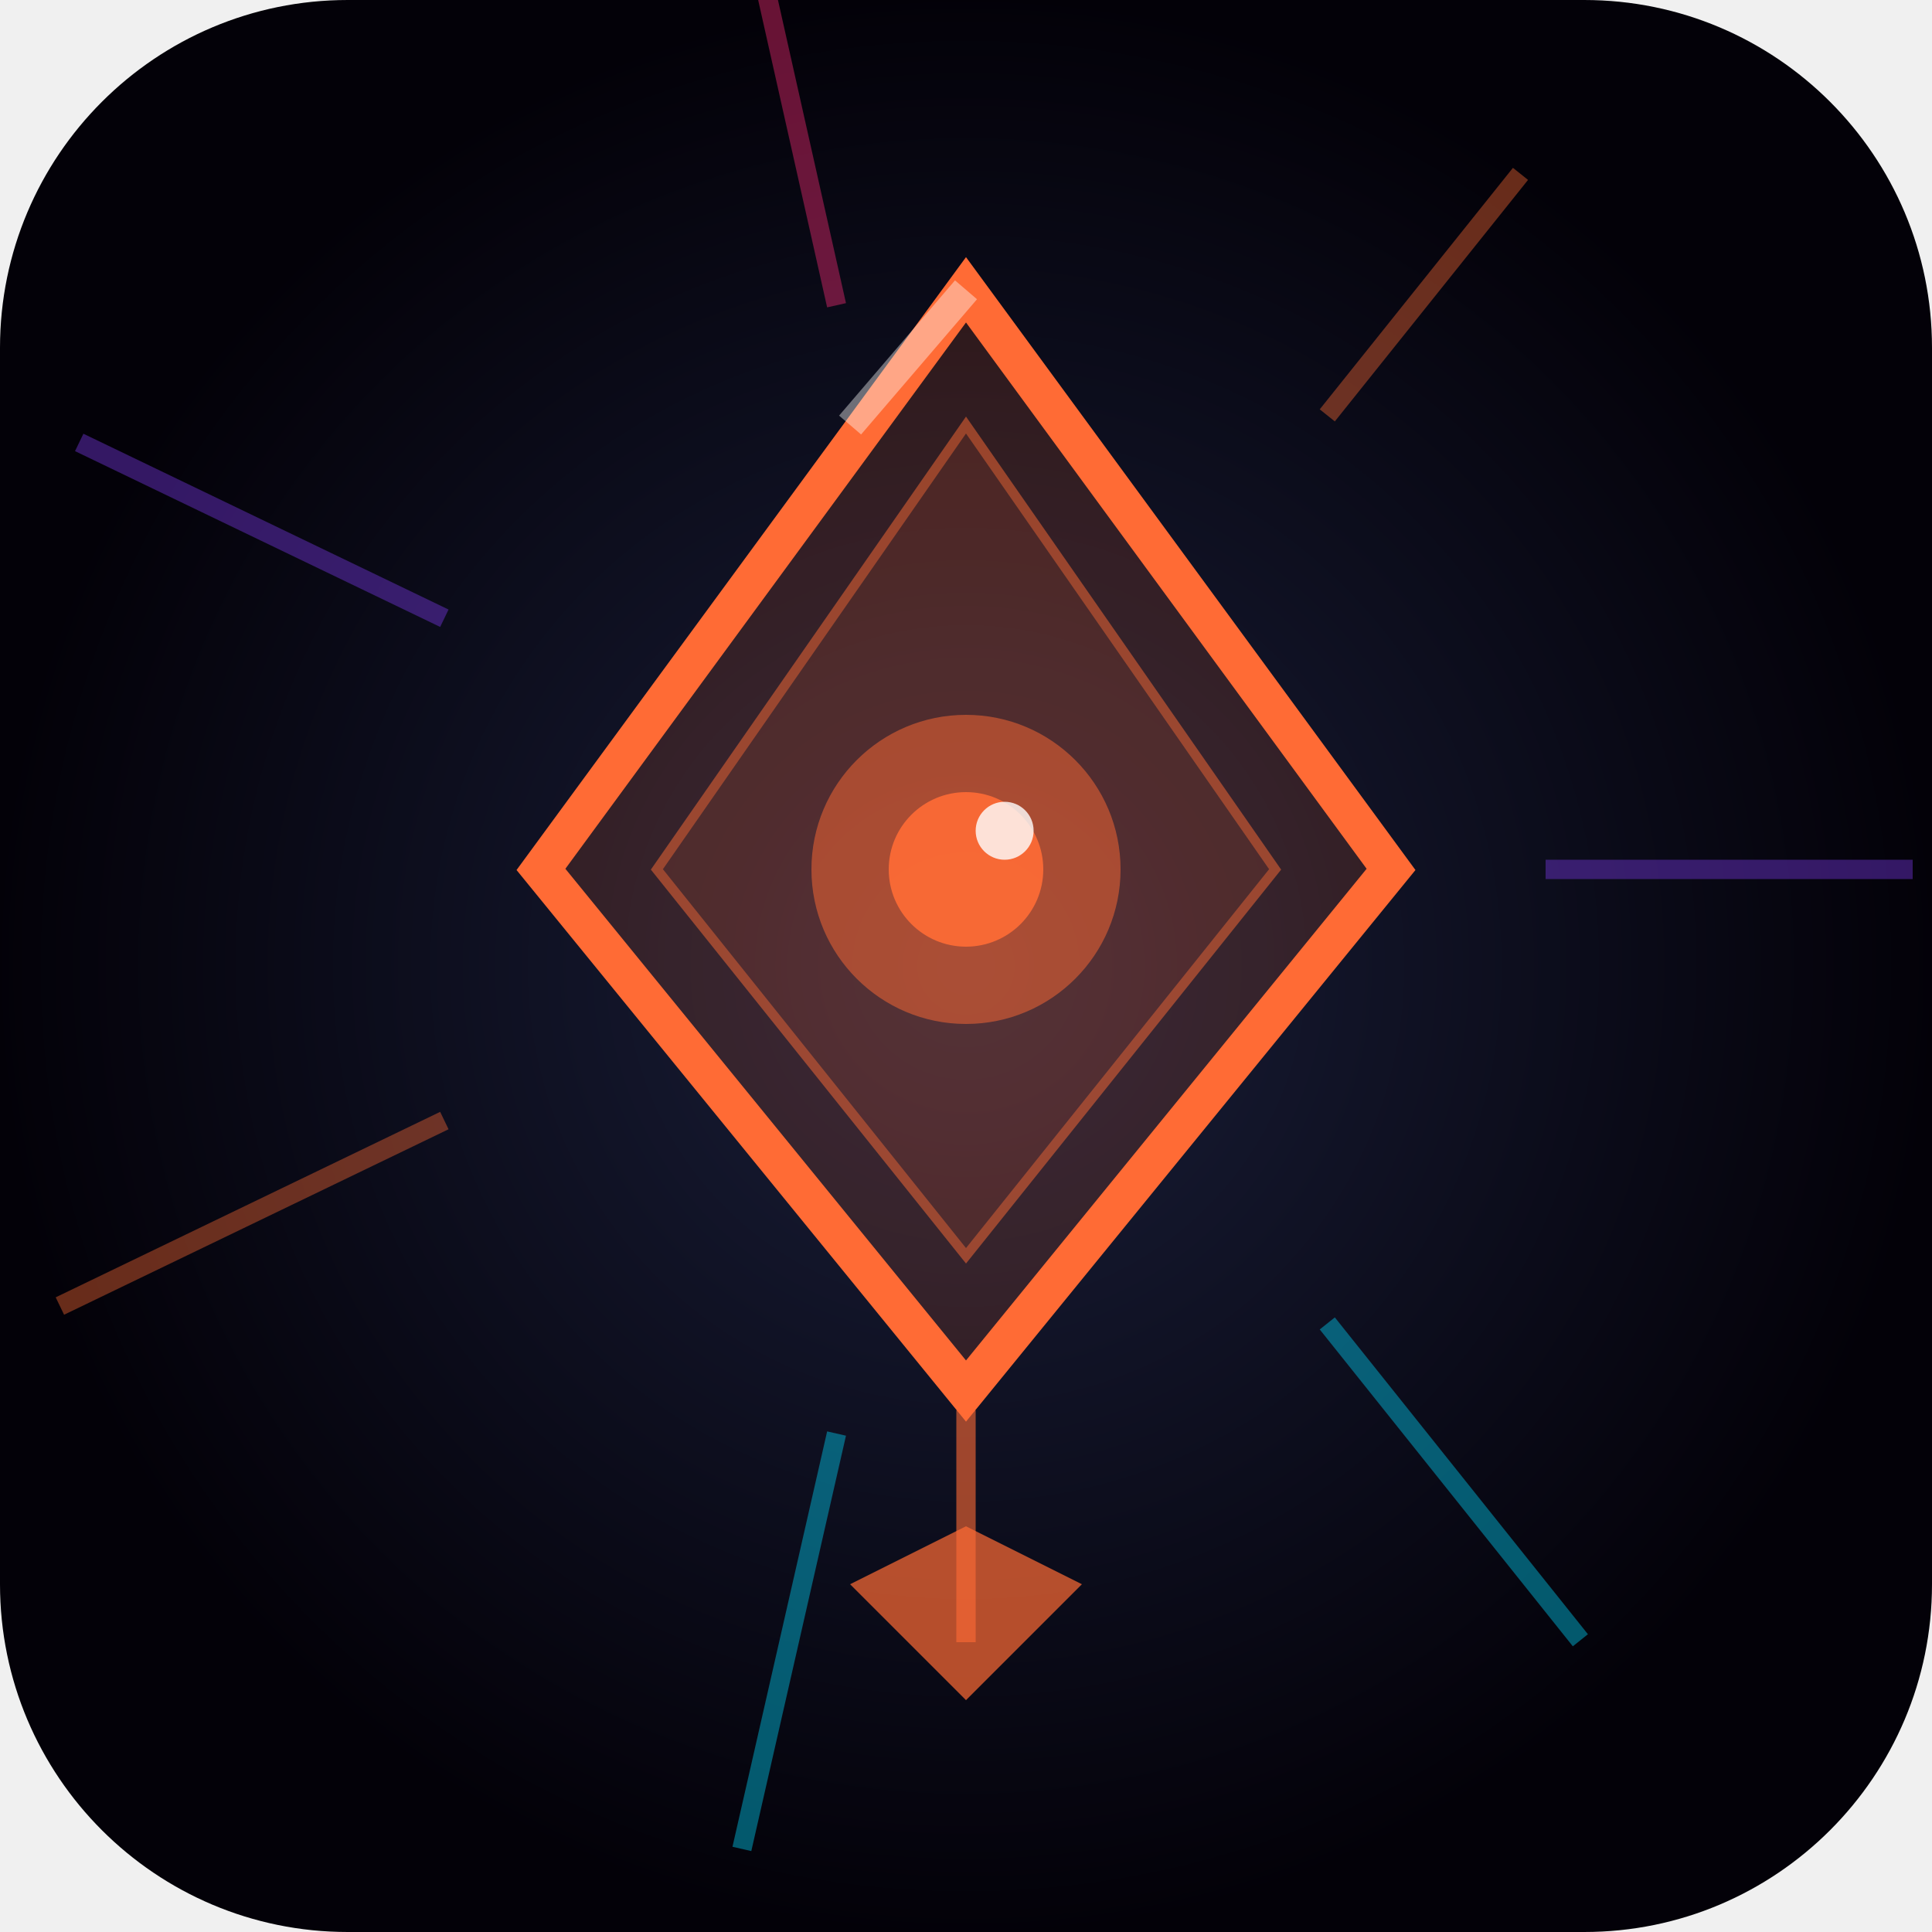
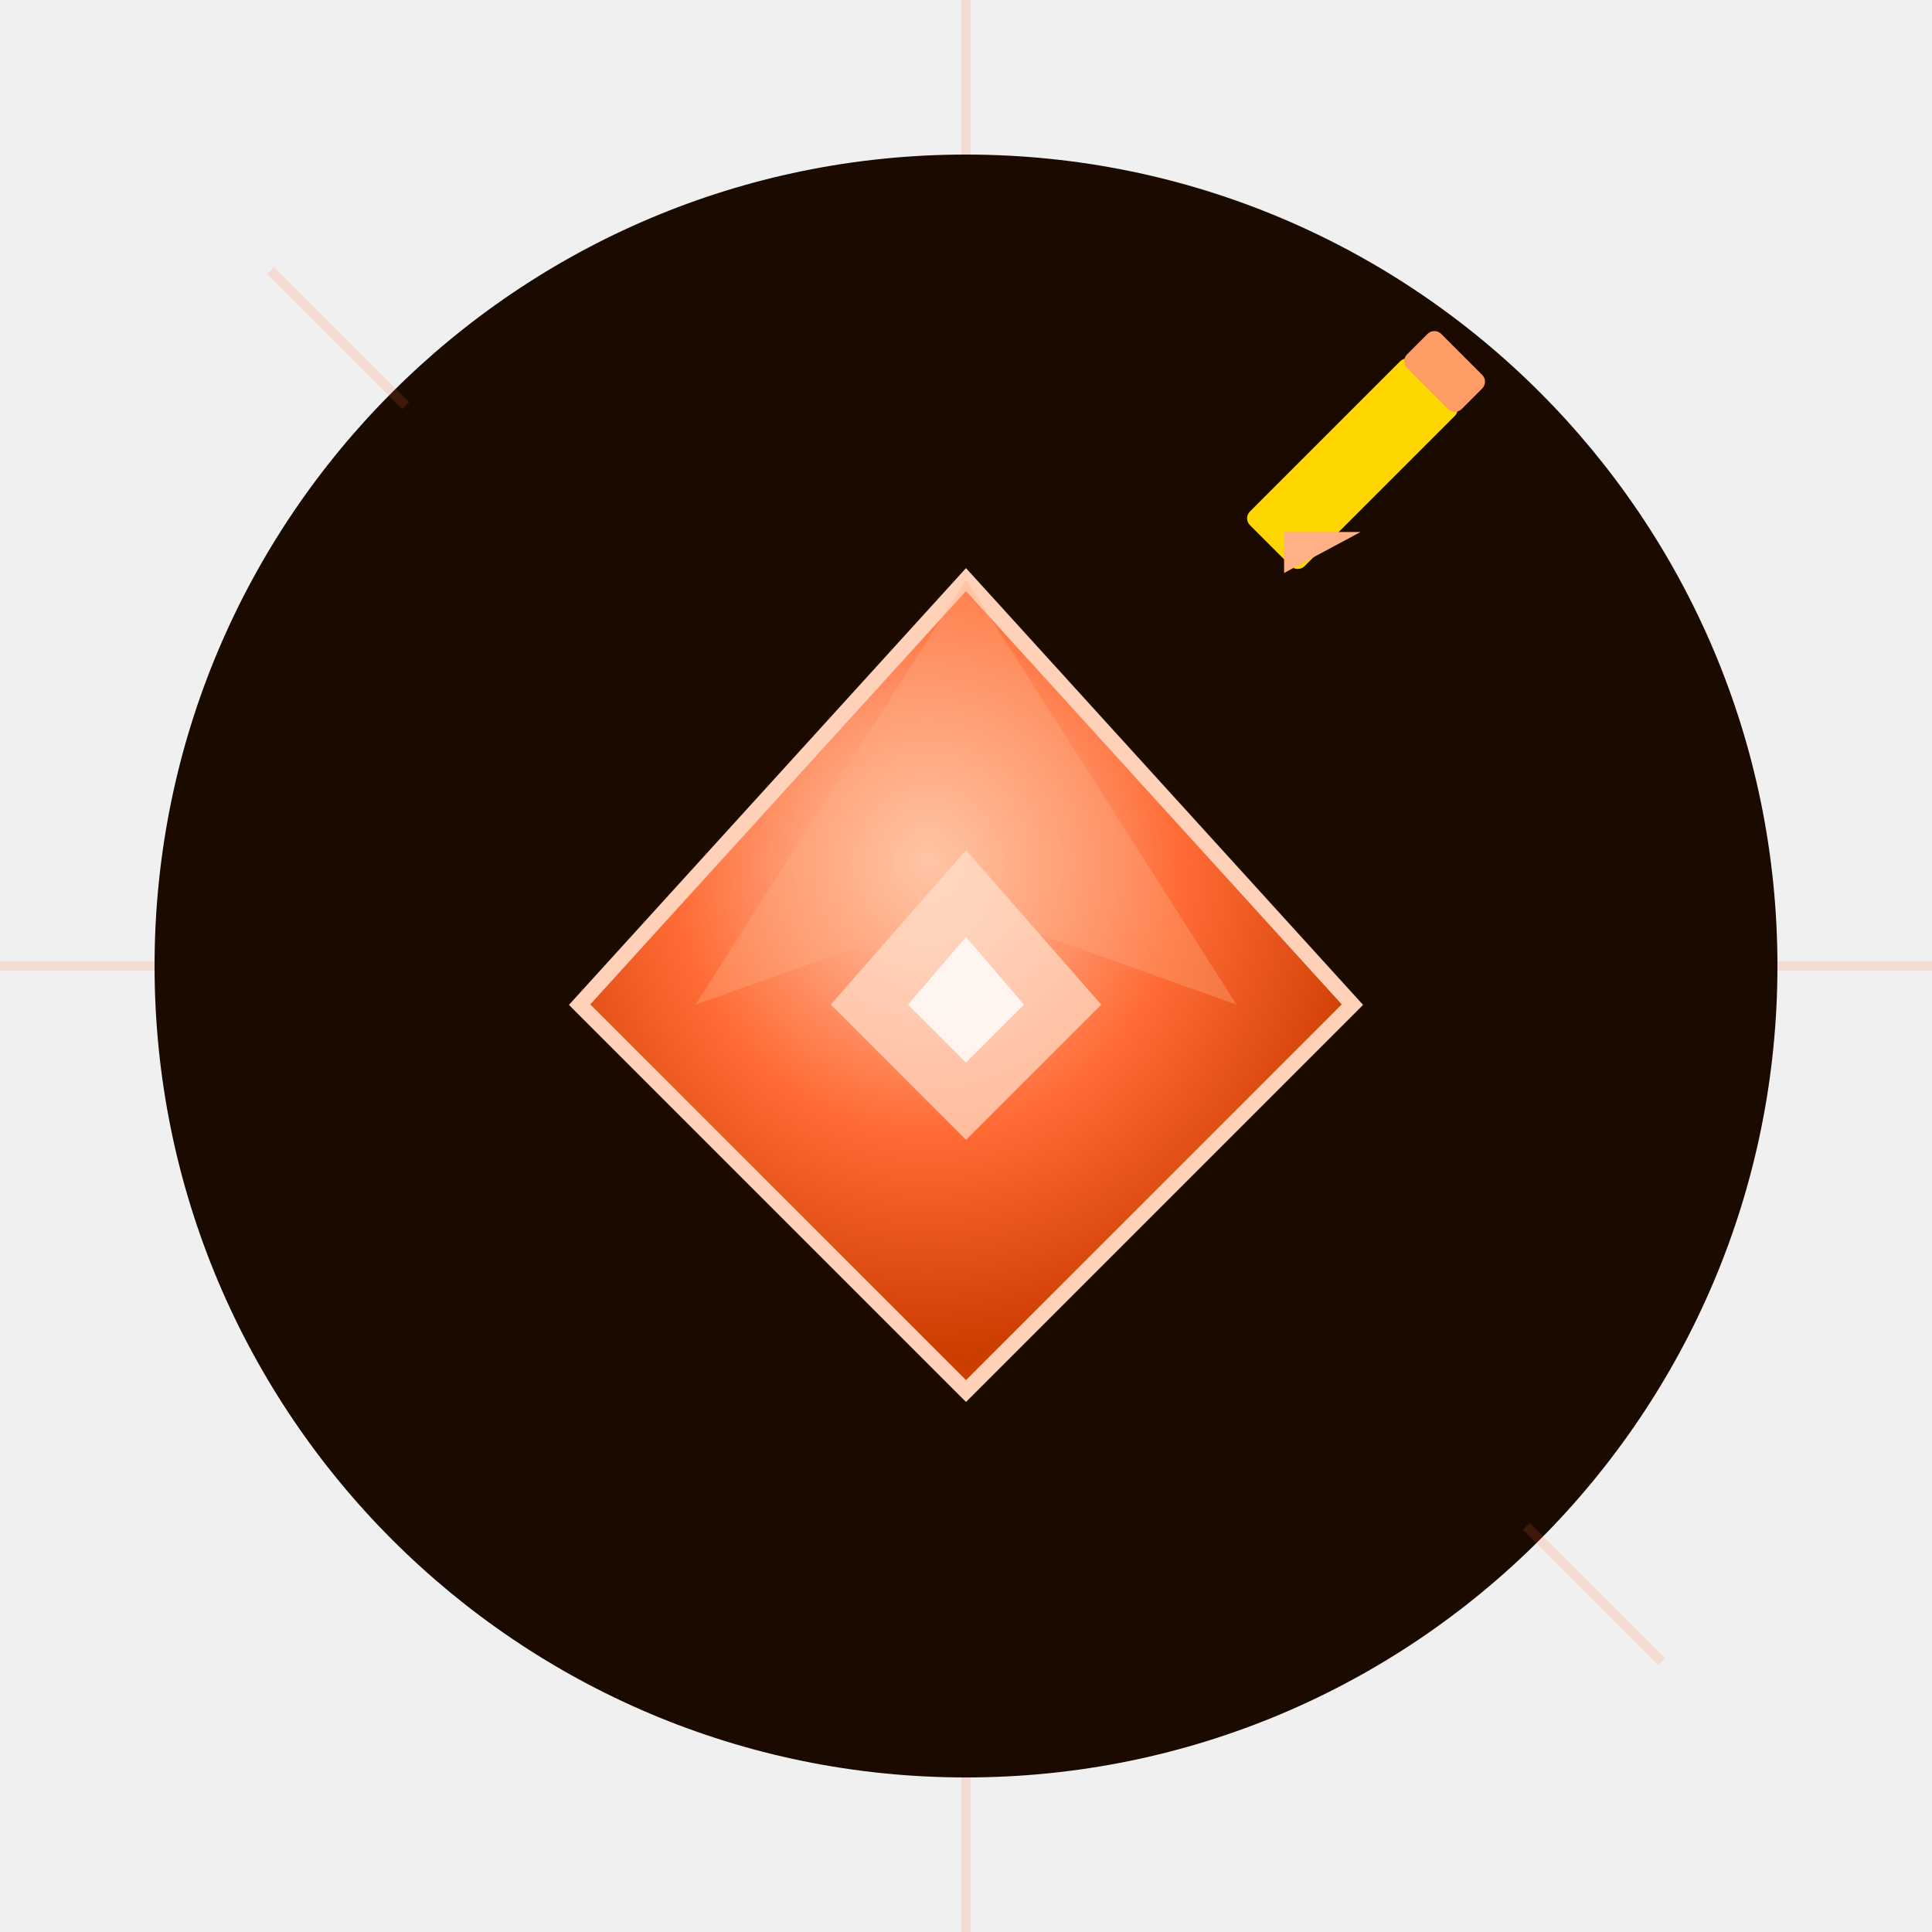
<svg xmlns="http://www.w3.org/2000/svg" viewBox="0 0 100 100" width="200" height="200">
  <defs>
-     <radialGradient id="bg" cx="50%" cy="50%" r="50%">
-       <stop offset="0%" stop-color="#1a1f3a" />
-       <stop offset="100%" stop-color="#030108" />
+     <radialGradient id="apmDiamondGrad" cx="45%" cy="35%" r="60%">
+       <stop offset="0%" stop-color="#FFD1B8" />
+       <stop offset="55%" stop-color="#FF6B35" />
+       <stop offset="100%" stop-color="#CC3D00" />
    </radialGradient>
  </defs>
-   <rect width="100" height="100" rx="18" fill="url(#bg)" />
-   <line x1="80.0" y1="45.0" x2="99.0" y2="45.0" stroke="#7C3AED" stroke-width="1" opacity="0.4" />
-   <line x1="68.7" y1="68.5" x2="81.8" y2="84.9" stroke="#00D9FF" stroke-width="1" opacity="0.4" />
-   <line x1="43.3" y1="74.2" x2="38.4" y2="95.7" stroke="#00D9FF" stroke-width="1" opacity="0.4" />
-   <line x1="23.0" y1="58.0" x2="3.1" y2="67.6" stroke="#FF6B35" stroke-width="1" opacity="0.4" />
-   <line x1="23.0" y1="32.0" x2="4.1" y2="22.9" stroke="#7C3AED" stroke-width="1" opacity="0.4" />
-   <line x1="43.3" y1="15.8" x2="38.7" y2="-4.7" stroke="#FF2D78" stroke-width="1" opacity="0.4" />
-   <line x1="68.7" y1="21.5" x2="78.7" y2="9.0" stroke="#FF6B35" stroke-width="1" opacity="0.4" />
-   <path d="M50,15 L72,45 L50,72 L28,45 Z" fill="rgba(255,107,53,0.15)" stroke="#FF6B35" stroke-width="2" />
-   <path d="M50,22 L66,45 L50,65 L34,45 Z" fill="rgba(255,107,53,0.25)" stroke="#FF6B35" stroke-width="0.5" opacity="0.5" />
-   <circle cx="50" cy="45" r="8" fill="rgba(255,107,53,0.5)" />
-   <circle cx="50" cy="45" r="4" fill="#FF6B35" opacity="0.9" />
-   <circle cx="52" cy="43" r="1.5" fill="white" opacity="0.8" />
-   <line x1="44" y1="22" x2="50" y2="15" stroke="white" stroke-width="1.5" opacity="0.4" />
-   <line x1="50" y1="73" x2="50" y2="85" stroke="#FF6B35" stroke-width="1" opacity="0.6" />
-   <polygon points="50,88 56,82 50,79 44,82" fill="#FF6B35" opacity="0.7" />
+   <circle cx="50" cy="50" r="42" fill="#1A0A00" />
+   <g opacity="0.15" stroke="#FF6B35" stroke-width="0.5">
+     <line x1="50" y1="8" x2="50" y2="0" />
+     <line x1="50" y1="92" x2="50" y2="100" />
+     <line x1="8" y1="50" x2="0" y2="50" />
+     <line x1="92" y1="50" x2="100" y2="50" />
+     <line x1="21" y1="21" x2="14" y2="14" />
+     <line x1="79" y1="79" x2="86" y2="86" />
+   </g>
+   <path d="M 50 30 L 70 52 L 50 72 L 30 52 Z" fill="url(#apmDiamondGrad)" stroke="#FFD1B8" stroke-width="0.8" />
+   <path d="M 50 30 L 64 52 L 50 47 L 36 52 Z" fill="#FFB085" opacity="0.35" />
+   <path d="M 50 44 L 57 52 L 50 59 L 43 52 Z" fill="#FFE0CC" opacity="0.7" />
+   <path d="M 50 48.5 L 53 52 L 50 55 L 47 52 Z" fill="white" opacity="0.8" />
+   <rect x="68" y="18" width="4" height="12" rx="0.5" fill="#FFD700" transform="rotate(45 70 24)" />
+   <polygon points="70,29 72.8,26.2 71.5,30.5" fill="#FFB085" transform="rotate(45 70 24)" />
+   <rect x="68" y="16" width="4" height="2.5" rx="0.5" fill="#FF9B65" transform="rotate(45 70 24)" />
</svg>
